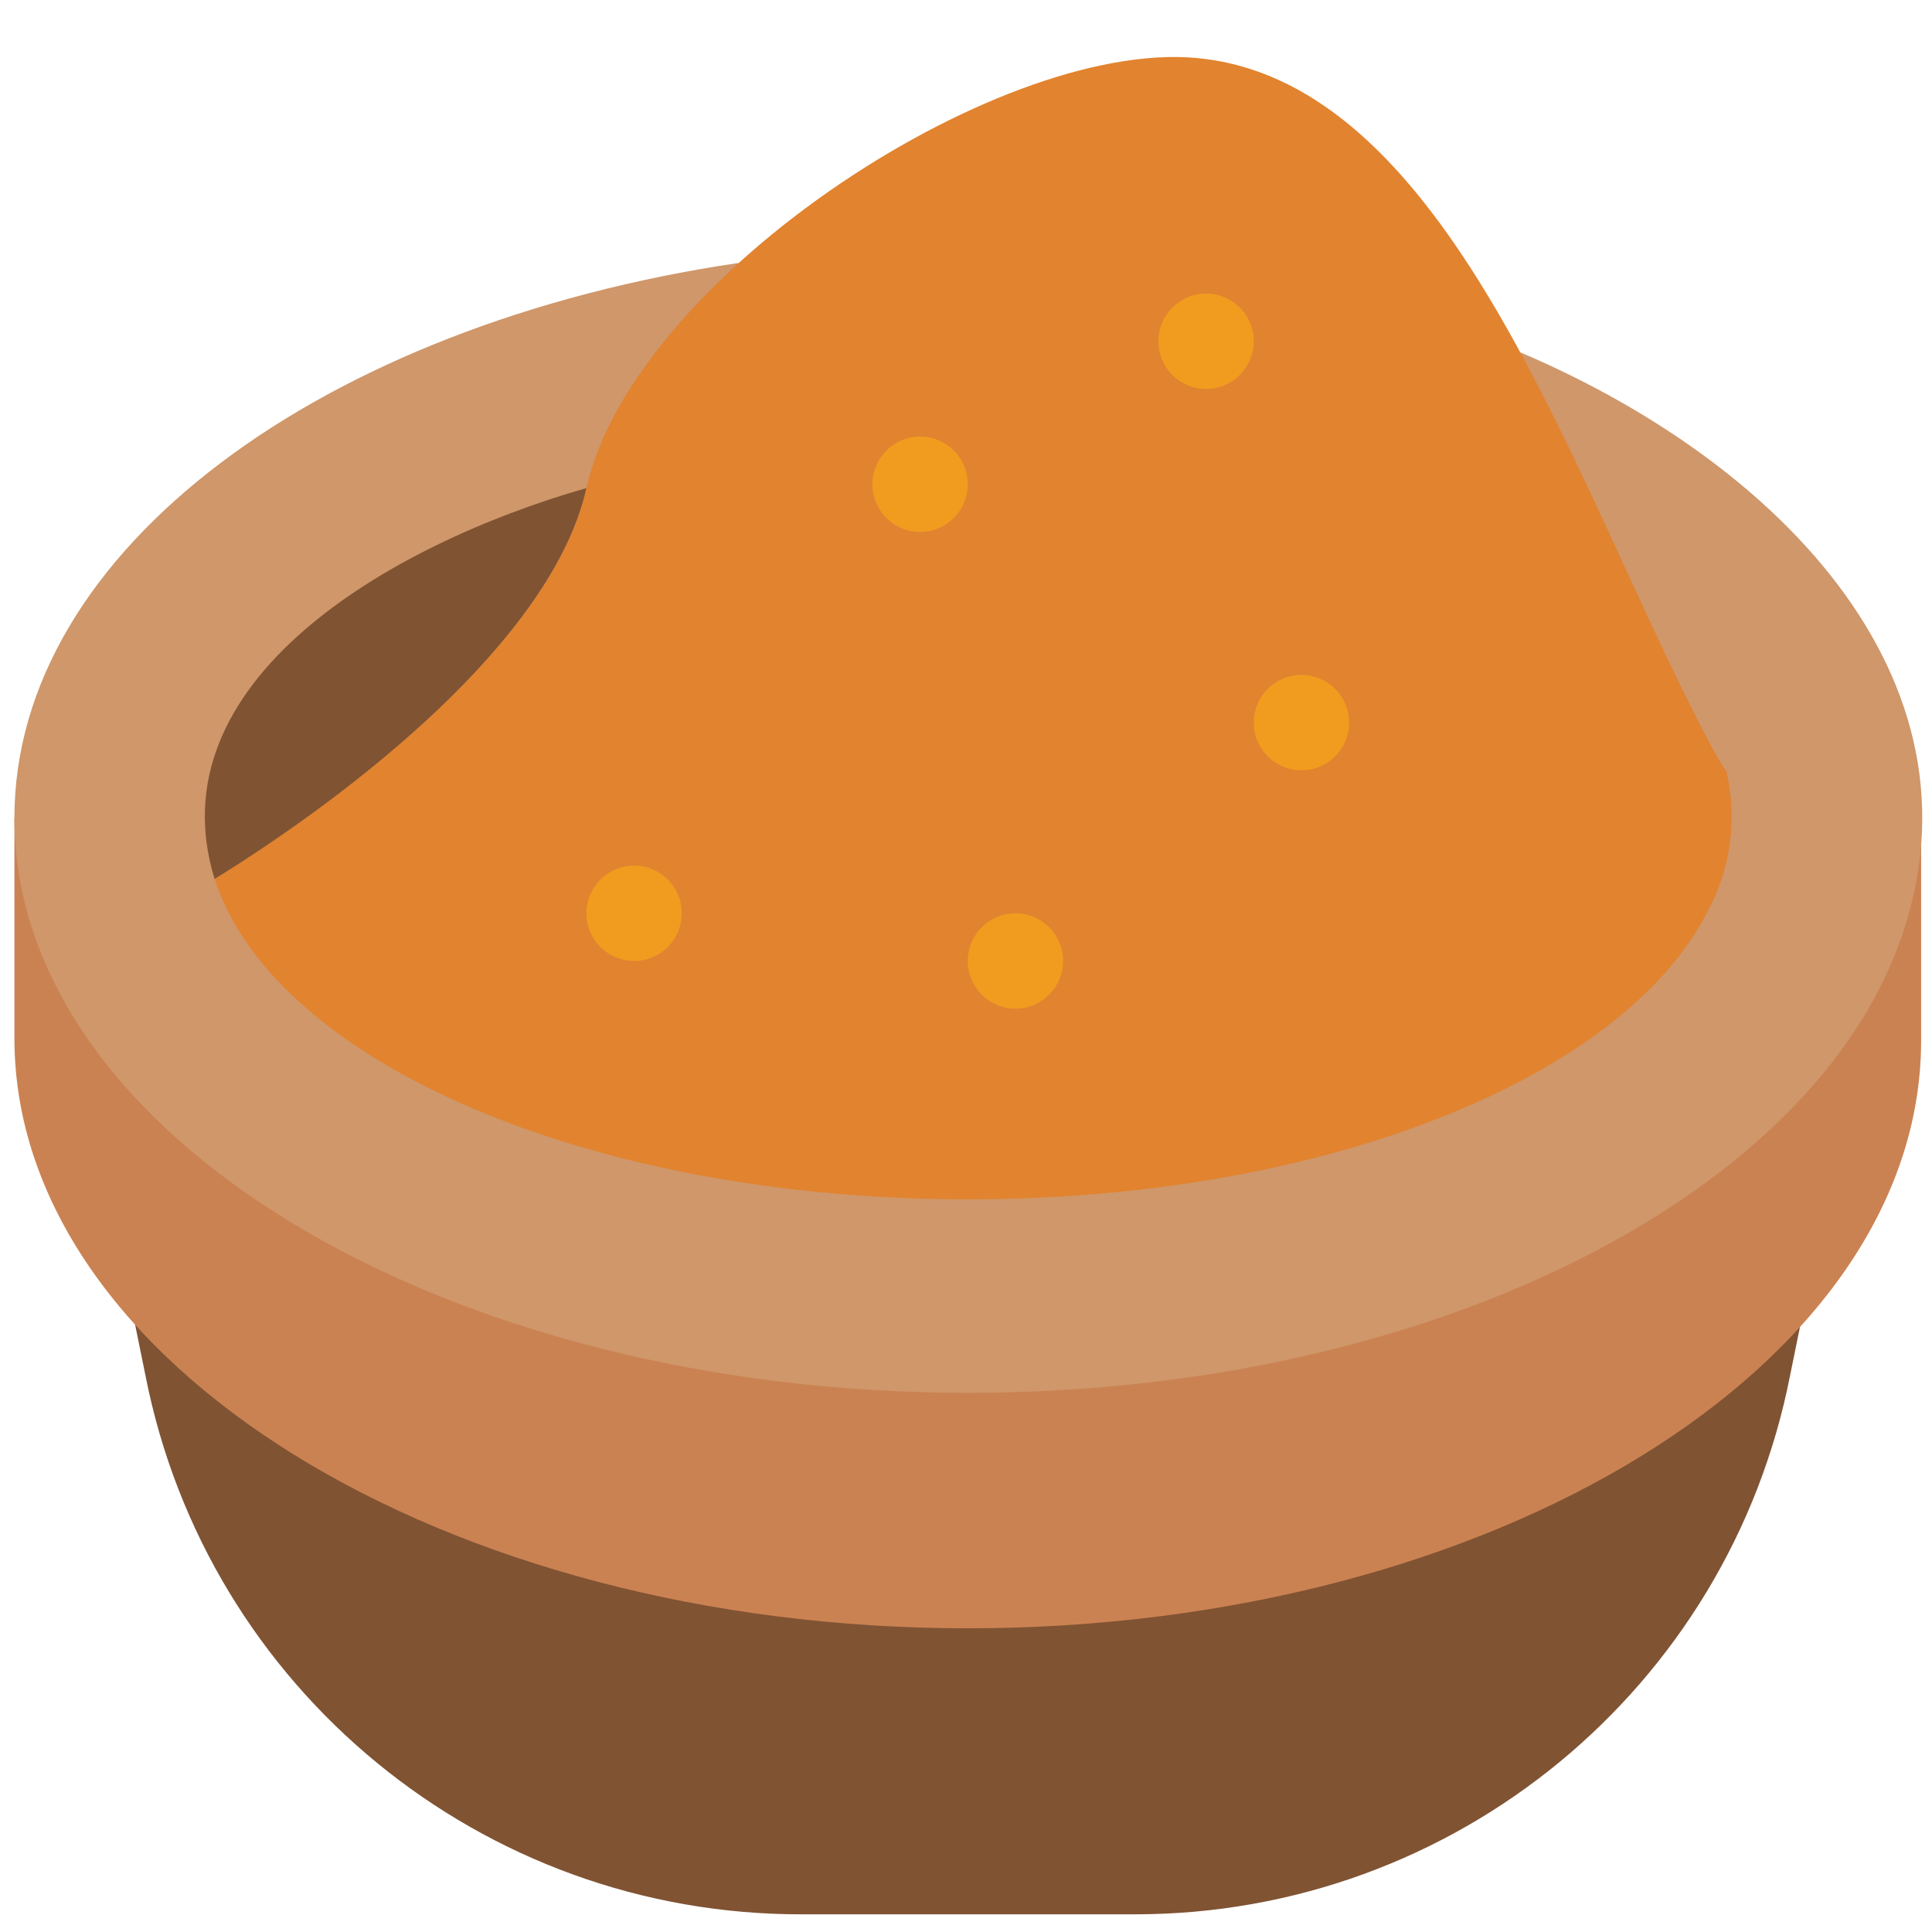
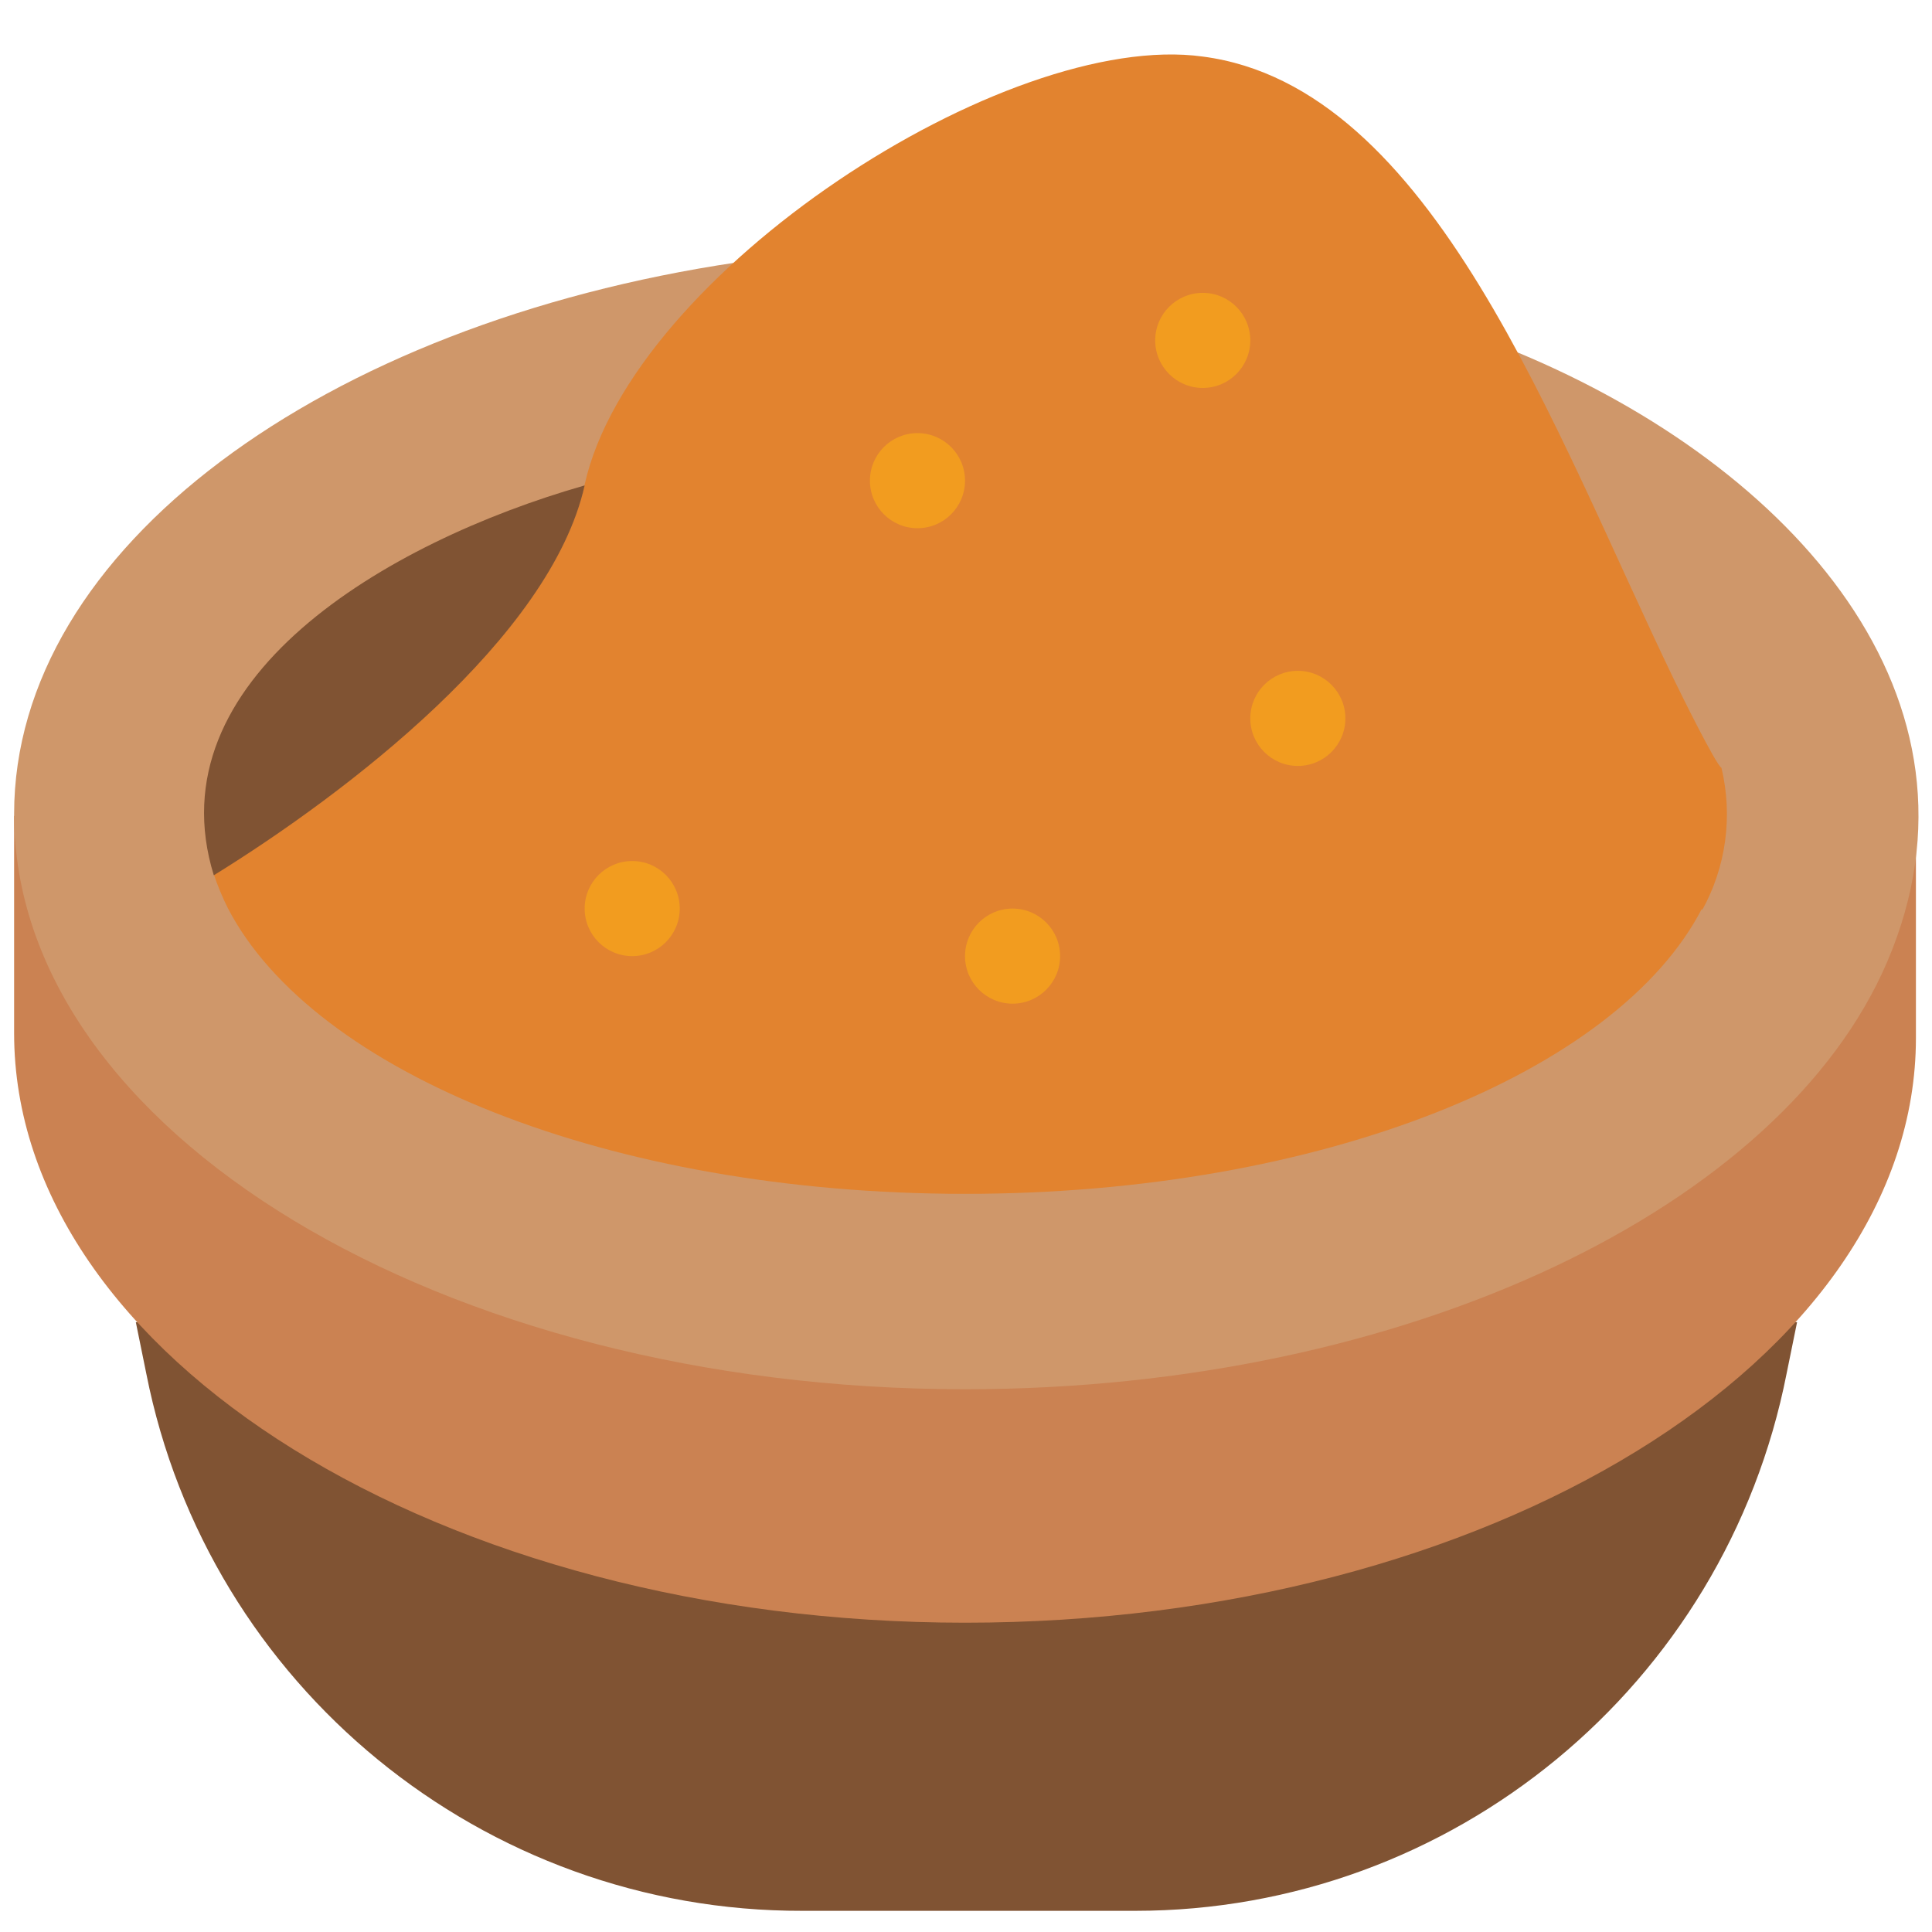
- <svg xmlns="http://www.w3.org/2000/svg" width="512" height="512">
+ <svg xmlns="http://www.w3.org/2000/svg" width="512" height="512" version="1.1">
  <g>
-     <rect fill="none" id="canvas_background" height="514" width="514" y="-1" x="-1" />
-     <g display="none" overflow="visible" y="0" x="0" height="100%" width="100%" id="canvasGrid">
-       <rect fill="url(#gridpattern)" stroke-width="0" y="0" x="0" height="100%" width="100%" />
+     <rect id="canvas_background" x="-1" y="-1" width="514" height="514" fill="none" />
+     <g id="canvasGrid" x="0" y="0" width="100%" height="100%" display="none" overflow="visible">
+       <rect width="100%" height="100%" fill="url(#gridpattern)" stroke-width="0" />
    </g>
  </g>
  <g>
-     <g stroke="null" id="svg_13">
-       <g stroke="null" transform="matrix(12.63246,0,0,12.63246,-8.864014,-21.30635) " fill="none" id="svg_6">
-         <path stroke="null" fill="#805333" id="Shape" />
-         <path stroke="null" fill="#805333" d="m38.474,29.466l-0.22,1.08c-1.29,6.563 -7.042,11.297 -13.73,11.3l-7,0c-6.703,0.016 -12.477,-4.722 -13.77,-11.3l-0.22,-1.08l34.94,0z" id="Shape" />
-         <path stroke="null" fill="#cb8252" d="m1.004,18.846l0,4.62c0,6.81 9,12.38 20,12.38s20,-5.52 20,-12.33l0,-4.67l-40,0z" id="Shape" />
-         <path stroke="null" fill="#cf976a" d="m16.174,7.206c-8.69,1.29 -15.17,6.01 -15.17,11.64c0,6.66 9,12.06 20,12.06c9.32,0 17.15,-3.84 19.37,-9c2.36,-5.53 -2,-10.36 -7.76,-12.82l-16.44,-1.88z" id="Shape" />
-         <path stroke="null" fill="#e2832f" d="m36.504,20.846c-1.78,3.45 -8,6 -15.5,6s-13.72,-2.55 -15.5,-6c-0.117,-0.233 -0.217,-0.473 -0.3,-0.72c2.78,-1.74 7.09,-5 7.8,-8.2c1,-4.46 8.86,-9.57 13,-9c4.84,0.63 7.38,7.86 9.91,13.06c0.15,0.31 0.88,1.79 1,1.86c0.243,1.016 0.097,2.086 -0.41,3z" id="Shape" />
-         <path stroke="null" fill="#805333" d="m13.004,11.926c-0.72,3.2 -5,6.47 -7.8,8.2c-1.27,-4.11 3.6,-7 7.8,-8.2z" id="Shape" />
-         <circle stroke="null" r="1" fill="#f29c1f" cy="11.846" cx="20.004" id="Oval" />
-         <circle stroke="null" r="1" fill="#f29c1f" cy="16.846" cx="28.004" id="Oval" />
-         <circle stroke="null" r="1" fill="#f29c1f" cy="21.846" cx="22.004" id="Oval" />
-         <circle stroke="null" r="1" fill="#f29c1f" cy="20.846" cx="14.004" id="Oval" />
-         <circle stroke="null" r="1" fill="#f29c1f" cy="8.846" cx="26.004" id="Oval" />
+     <g stroke="null">
+       <g transform="matrix(12.6 0 0 12.6 -8.86 -21.3)" fill="none" stroke="null">
+         <path d="m38.5 29.5-0.22 1.08c-1.29 6.56-7.04 11.3-13.7 11.3h-7c-6.7 0.016-12.5-4.72-13.8-11.3l-0.22-1.08h34.9z" fill="#805333" />
+         <path d="m1 18.8v4.62c0 6.81 9 12.4 20 12.4s20-5.52 20-12.3v-4.67h-40z" fill="#cb8252" />
+         <path d="m16.2 7.21c-8.69 1.29-15.2 6.01-15.2 11.6 0 6.66 9 12.1 20 12.1 9.32 0 17.2-3.84 19.4-9 2.36-5.53-2-10.4-7.76-12.8l-16.4-1.88z" fill="#cf976a" />
+         <path d="m36.5 20.8c-1.78 3.45-8 6-15.5 6s-13.7-2.55-15.5-6c-0.117-0.233-0.217-0.473-0.3-0.72 2.78-1.74 7.09-5 7.8-8.2 1-4.46 8.86-9.57 13-9 4.84 0.63 7.38 7.86 9.91 13.1 0.15 0.31 0.88 1.79 1 1.86 0.243 1.02 0.097 2.09-0.41 3z" fill="#e2832f" />
+         <path d="m13 11.9c-0.72 3.2-5 6.47-7.8 8.2-1.27-4.11 3.6-7 7.8-8.2z" fill="#805333" />
+         <g fill="#f29c1f">
+           <circle id="Oval" cx="20" cy="11.8" r="1" />
+           <circle cx="28" cy="16.8" r="1" />
+           <circle cx="22" cy="21.8" r="1" />
+           <circle cx="14" cy="20.8" r="1" />
+           <circle cx="26" cy="8.85" r="1" />
+         </g>
      </g>
    </g>
  </g>
</svg>
